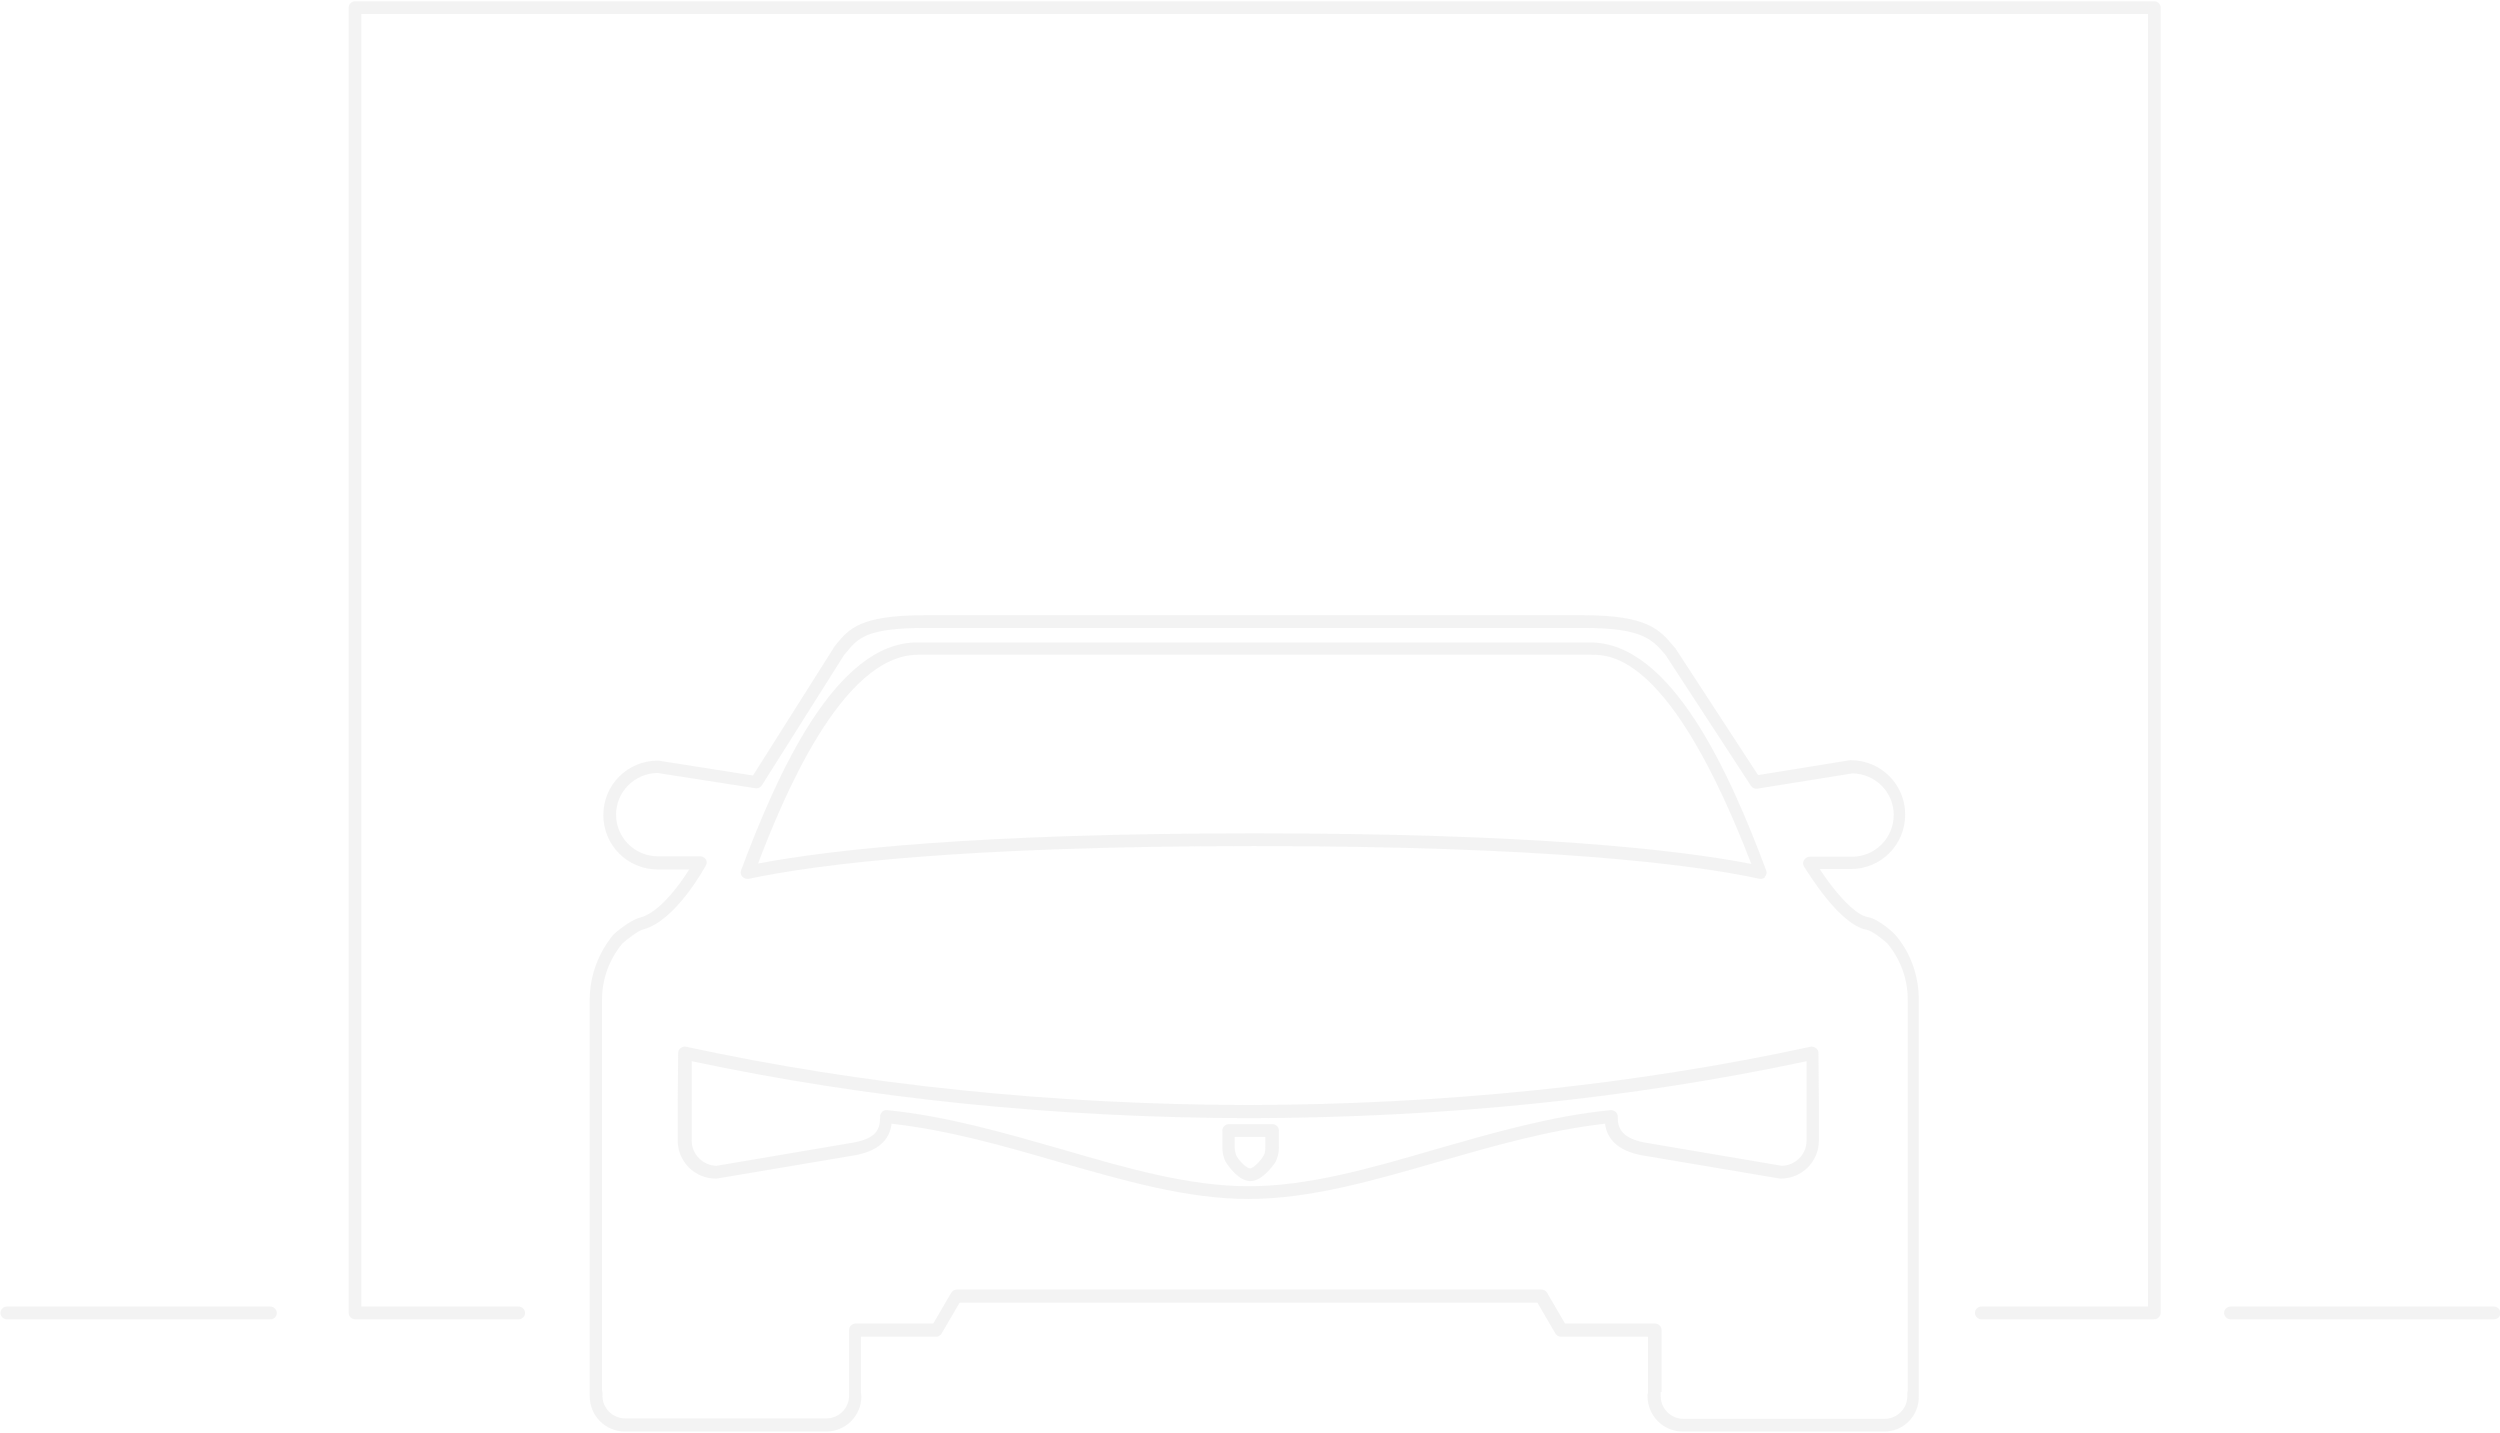
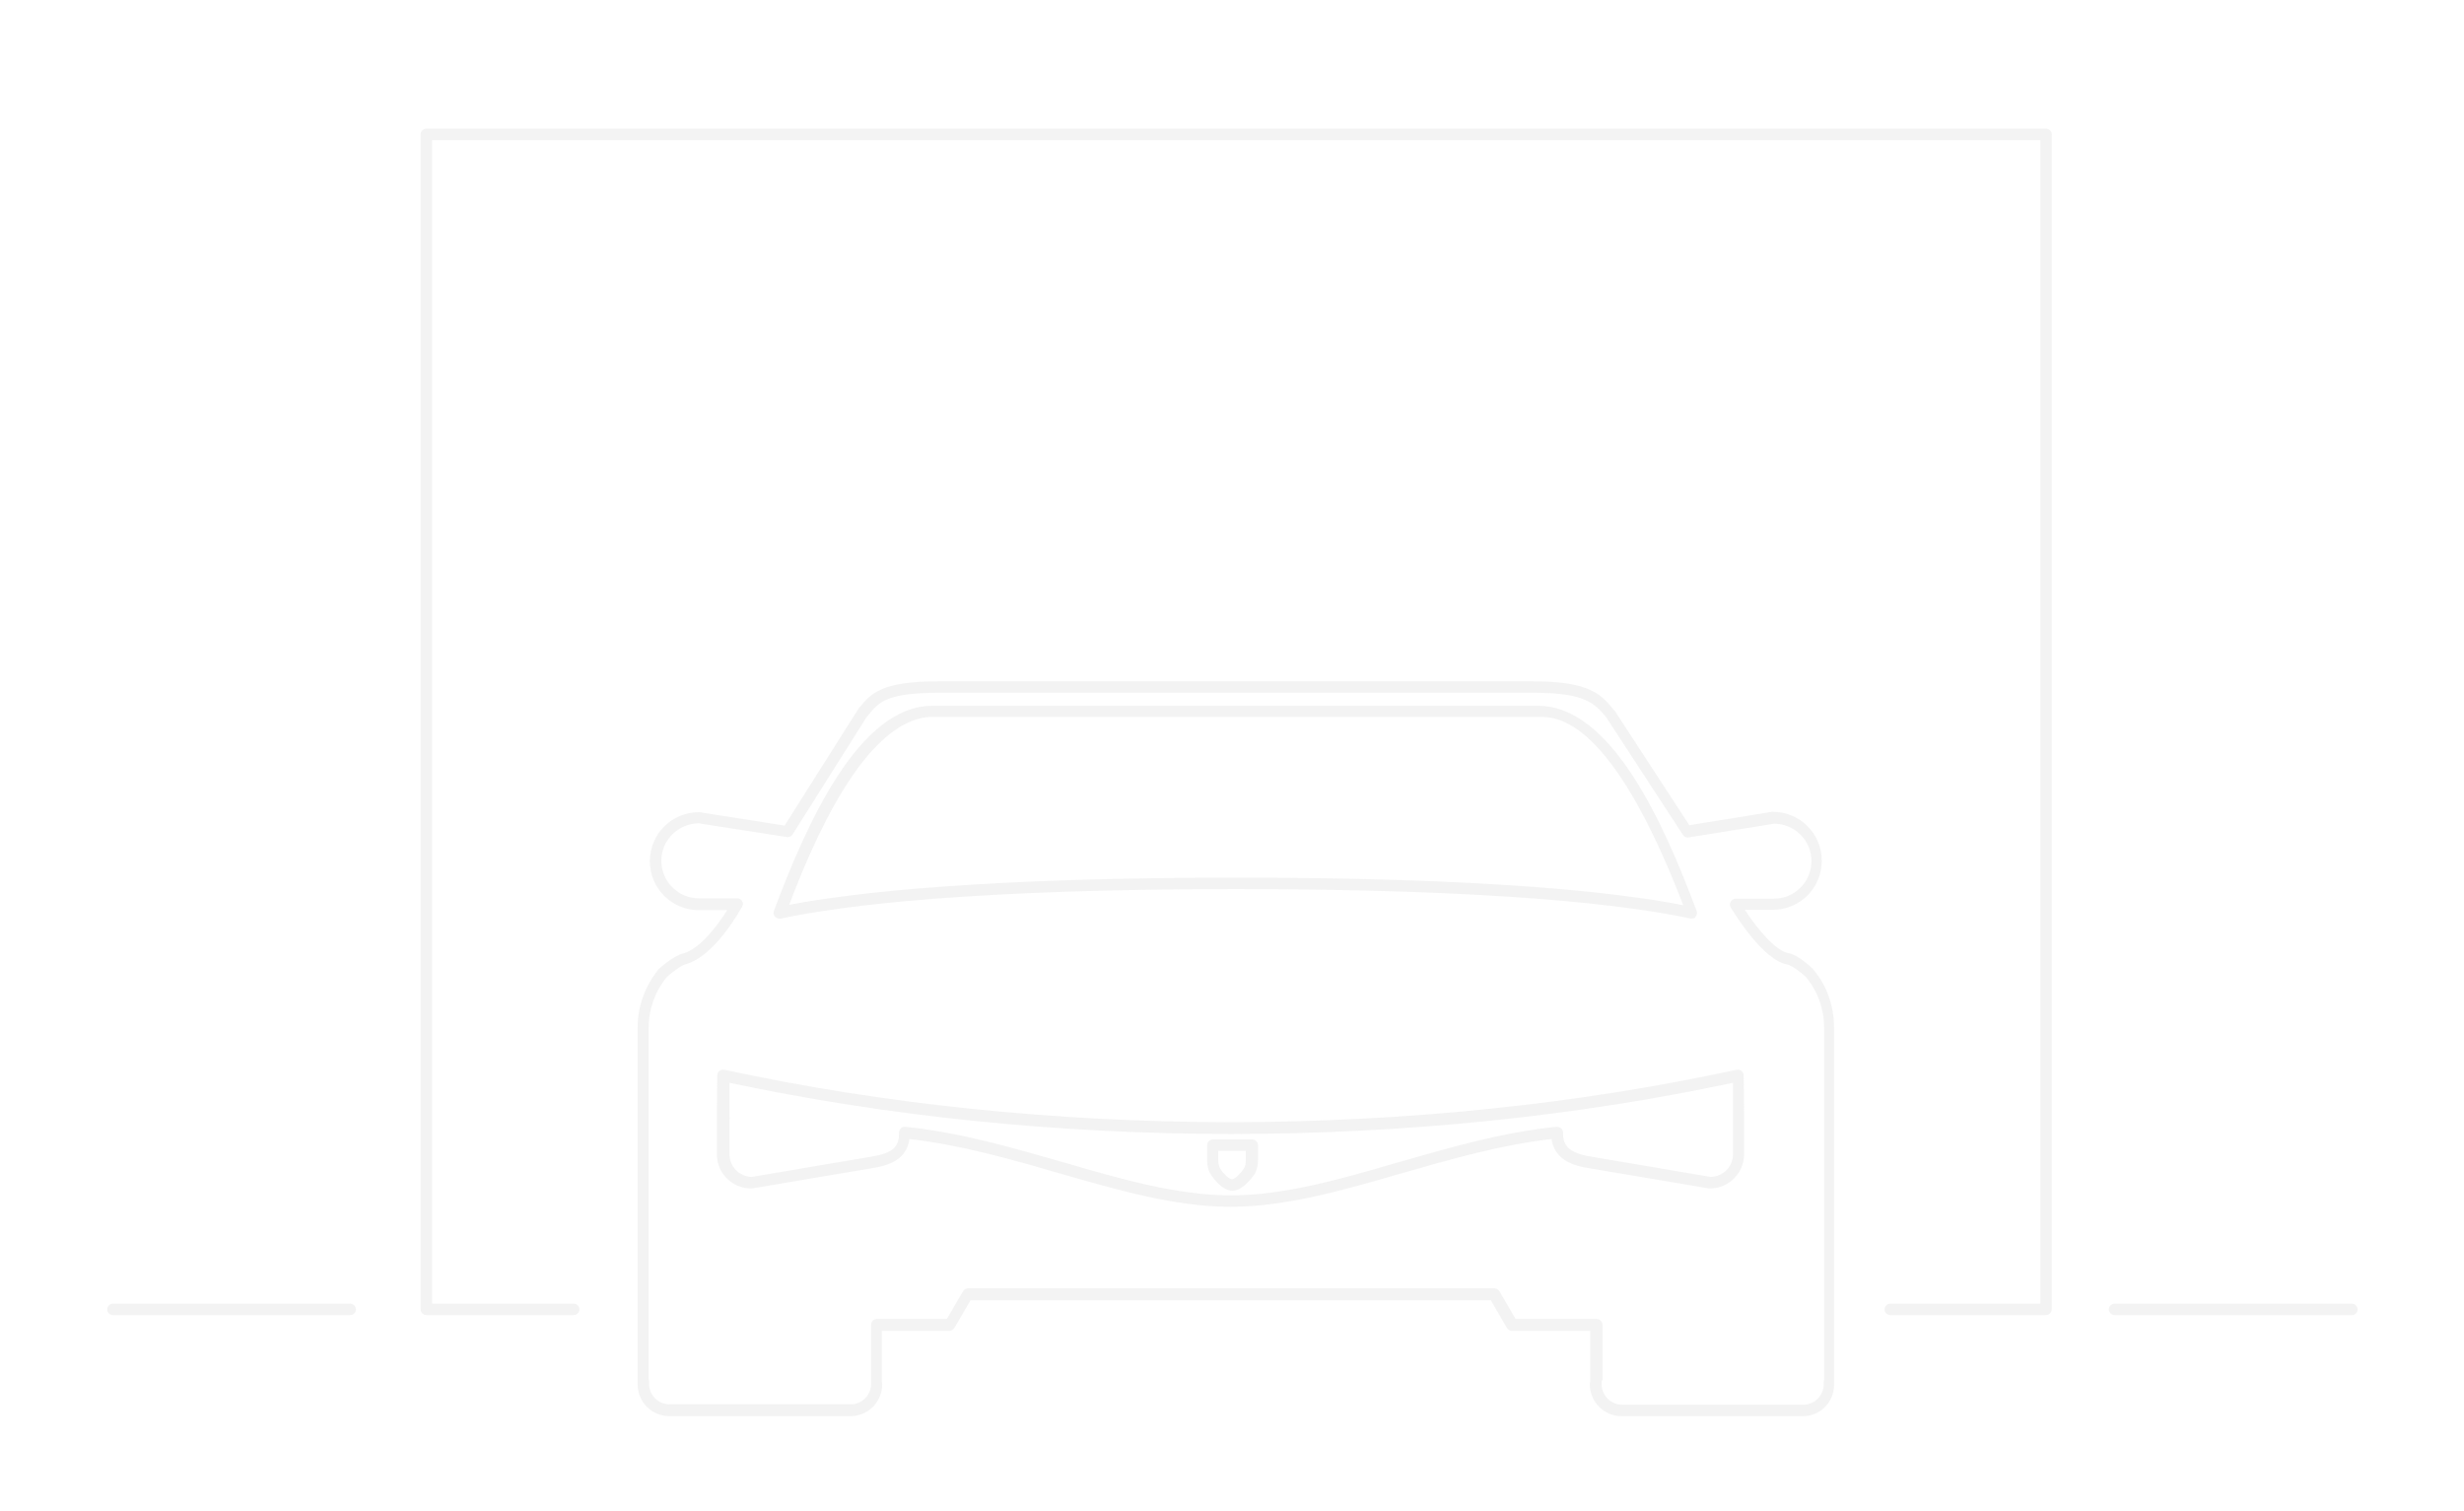
- <svg xmlns="http://www.w3.org/2000/svg" version="1.1" id="Layer_1" x="0px" y="0px" viewBox="0 0 588 337" style="enable-background:new 0 0 588 337;" xml:space="preserve">
+ <svg xmlns="http://www.w3.org/2000/svg" version="1.1" id="Layer_1" x="0px" y="0px" viewBox="0 0 643.8 394.6" style="enable-background:new 0 0 643.8 394.6;" xml:space="preserve">
  <style type="text/css">
	.st0{opacity:0.2;fill:#C4C4C4;enable-background:new    ;}
</style>
  <g>
-     <path class="st0" d="M445.7,219.8c0-0.1-3.8-3.7-6.4-4.1c-3.3-0.6-8.2-6.5-11.3-11.3h7.3c7.1,0,12.8-5.7,12.8-12.8   c0-7.1-5.7-12.8-12.8-12.8c0,0-0.1,0-0.2,0l-21.6,3.5L394,152.4l-0.1-0.1l-0.2-0.2c-3.3-4-6.2-7.4-21.3-7.4H217.5   c-15.2,0-17.8,3.2-20.8,6.8c-0.2,0.3-0.4,0.5-0.6,0.8c0,0.1-0.1,0.1-0.1,0.2l-18.9,29.9l-22.2-3.5c0,0-0.1,0-0.2,0   c-7.1,0-12.8,5.7-12.8,12.8c0,7.1,5.7,12.8,12.8,12.8h7.4c-2.5,4-7.2,10.2-11.5,11.3c-2.5,0.6-6.4,4-6.4,4.1   c-3.5,4.3-5.5,9.7-5.5,15.2v92.5c0,0.1,0,0.2,0,0.3c0,0.2,0,0.3,0,0.5c0,4.6,3.7,8.3,8.3,8.3h47.3c4.6,0,8.3-3.7,8.3-8.3   c0-0.3-0.1-0.5-0.1-0.8v-13.2h17.7c0.5,0,1-0.3,1.3-0.8l4.2-7.2h135.9l4.2,7.2c0.3,0.5,0.8,0.8,1.3,0.8h20.5v13.2   c-0.1,0.3-0.1,0.5-0.1,0.8c0,4.6,3.7,8.3,8.3,8.3h47.4c4.5,0,8.2-3.7,8.1-8.3c0-0.2,0-0.3,0-0.5c0-0.1,0-0.2,0-0.3v-92.5   c0-5.6-1.9-11-5.5-15.2L445.7,219.8z M448.7,327.1c-0.1,0.3-0.1,0.5-0.1,0.7v0.2c0,0.1,0,0.3,0,0.4c0,2.9-2.4,5.3-5.3,5.3h-47.4   c-2.9,0-5.3-2.4-5.3-5.3c0-0.2,0-0.3,0-0.4v-0.2c0-0.2,0-0.3,0-0.4h0.2v-14.6c0-0.8-0.7-1.5-1.5-1.5h-21.2l-4.2-7.2   c-0.3-0.5-0.8-0.8-1.3-0.8H225c-0.5,0-1,0.3-1.3,0.8l-4.2,7.2h-18.3c-0.8,0-1.5,0.7-1.5,1.5v14.5c0,0.1,0,0.3,0,0.4v0.2   c0,0.1,0,0.3,0,0.4c0,2.9-2.4,5.3-5.3,5.3H147c-2.9,0-5.3-2.4-5.3-5.3c0-0.2,0-0.3,0-0.4v-0.2c0-0.2,0-0.4-0.1-0.6v-92   c0-4.8,1.7-9.5,4.8-13.2c1.1-1,3.7-3,4.9-3.3c7.6-2,14.4-14.5,14.7-15s0.3-1,0-1.5c-0.3-0.4-0.8-0.7-1.3-0.7h-10   c-5.4,0-9.8-4.4-9.8-9.8c0-5.4,4.4-9.7,9.7-9.8l23.1,3.6c0.6,0.1,1.2-0.2,1.5-0.7l19.3-30.6c0.2-0.2,0.4-0.5,0.6-0.7   c2.7-3.3,4.7-5.7,18.5-5.7h155.1c13.7,0,16,2.8,19,6.3l20.1,30.8c0.3,0.5,0.9,0.8,1.5,0.7l22.4-3.6c5.4,0.1,9.7,4.4,9.7,9.8   c0,5.4-4.4,9.8-9.8,9.8h-10c-0.5,0-1,0.3-1.3,0.8s-0.3,1,0,1.5c0.9,1.4,8.4,13.8,14.8,14.9c1.1,0.2,3.5,2,4.8,3.2   c3.1,3.7,4.8,8.4,4.8,13.2V327.1z" />
-     <path class="st0" d="M176.1,206.7c16.4-3.5,50.4-7.7,118.9-7.7c68.6,0,102.5,4.2,118.9,7.7c0.1,0,0.2,0,0.3,0   c0.5,0,0.9-0.2,0.9-0.5c0.4-0.4,0.5-1,0.3-1.5c-8.6-23-22.3-53.6-41.4-53.6H215.7c-19.1,0-32.8,30.6-41.4,53.6   c-0.2,0.5-0.1,1.1,0.3,1.5C175,206.6,175.6,206.8,176.1,206.7z M215.9,154h158.4c4.6,0,18.7,0.1,37.6,49.2   c-17.4-3.4-51.5-7.2-116.8-7.2s-99.4,3.8-116.8,7.1C183.9,188.4,197.9,154,215.9,154z" />
-     <path class="st0" d="M427.1,246.5c-0.4-0.3-0.9-0.4-1.3-0.3c-41.6,9-86.1,13.6-132.2,13.7c-46.1-0.1-90.6-4.7-132.2-13.7   c-0.5-0.1-0.9,0-1.3,0.3c-0.4,0.3-0.6,0.7-0.6,1.2l-0.1,11.2c0,0.1,0,0.1,0,0.2c0,0.1,0,0.2,0,0.3v8.9c0,4.9,4,8.9,8.9,8.9   c0.1,0,0.2,0,0.3,0l32.6-5.5c5.2-1,8-3.4,8.5-7.4c13.3,1.5,26.3,5.2,39,8.9c15.7,4.5,30.5,8.8,44.9,8.8c14.5,0,29.3-4.3,44.9-8.8   c12.6-3.6,25.7-7.4,39-8.9c0.5,3.9,3.4,6.4,8.5,7.4l32.6,5.5c0.1,0,0.2,0,0.3,0c4.9,0,8.9-4,8.9-8.9v-8.9c0-0.1,0-0.2,0-0.3   c0,0,0-0.1,0-0.2l-0.1-11.2C427.7,247.2,427.5,246.8,427.1,246.5z M424.9,258.6c0,0.2,0,0.3,0,0.5c0,0.1,0,0.2,0,0.4v8.8   c0,3.2-2.6,5.8-5.8,5.9l-32.4-5.5c-5.5-1.1-6.2-3.6-6.2-5.9v-0.2c0-0.4-0.2-0.8-0.5-1.1c-0.4-0.3-0.8-0.4-1.2-0.4   c-14.1,1.4-27.8,5.4-41.1,9.2c-15.4,4.5-30,8.7-44,8.7s-28.6-4.2-44-8.7c-13.3-3.8-27-7.8-41.1-9.2c-0.1,0-0.2,0-0.2,0   c-0.4,0-0.8,0.2-0.9,0.4c-0.3,0.3-0.5,0.7-0.5,1.1v0.2c0,2.9-1,4.9-6.1,5.9l-32.4,5.5c-3.2-0.1-5.8-2.7-5.8-5.9v-8.9   c0-0.1,0-0.2,0-0.3c0.1-0.2,0-0.3,0-0.5v-9c41.4,8.8,85.5,13.3,131.1,13.4c45.7-0.1,89.8-4.6,131.1-13.4V258.6z" />
-     <path class="st0" d="M287.5,265.9v4c0,1.3,0.3,2.5,0.8,3.4c0.9,1.5,3.3,4.5,5.8,4.5s4.9-3,5.9-4.5c0.5-1,0.8-2.2,0.8-3.4v-4   c0-0.8-0.7-1.5-1.5-1.5H289C288.2,264.4,287.5,265.1,287.5,265.9z M290.4,267.4h7.2v2.5c0,0.8-0.1,1.4-0.4,1.9   c-0.8,1.4-2.5,3-3.2,3s-2.4-1.5-3.2-3c-0.2-0.5-0.4-1.2-0.4-1.9V267.4z" />
-     <path class="st0" d="M506.7,0.3H83.5C82.7,0.3,82,1,82,1.8v307c0,0.8,0.7,1.5,1.5,1.5H122c0.8,0,1.5-0.7,1.5-1.5s-0.7-1.5-1.5-1.5   H85V3.3h420.2v304H466c-0.8,0-1.5,0.7-1.5,1.5s0.7,1.5,1.5,1.5h40.6c0.9,0,1.5-0.6,1.6-1.5V1.8C508.2,1,507.5,0.3,506.7,0.3z" />
-     <path class="st0" d="M586.6,307.3h-62c-0.8,0-1.5,0.7-1.5,1.5s0.7,1.5,1.5,1.5h62c0.9,0,1.5-0.7,1.5-1.5S587.4,307.3,586.6,307.3z" />
-     <path class="st0" d="M63.6,307.3h-62c-0.8,0-1.5,0.7-1.5,1.5s0.7,1.5,1.5,1.5h62c0.9,0,1.5-0.7,1.5-1.5S64.4,307.3,63.6,307.3z" />
+     <path class="st0" d="M473.6,253.1c0-0.1-3.8-3.7-6.4-4.1c-3.3-0.6-8.2-6.5-11.3-11.3h7.3c7.1,0,12.8-5.7,12.8-12.8   s-5.7-12.8-12.8-12.8c0,0-0.1,0-0.2,0l-21.6,3.5l-19.5-29.9l-0.1-0.1l-0.2-0.2c-3.3-4-6.2-7.4-21.3-7.4H245.4   c-15.2,0-17.8,3.2-20.8,6.8c-0.2,0.3-0.4,0.5-0.6,0.8c0,0.1-0.1,0.1-0.1,0.2L205,215.7l-22.2-3.5c0,0-0.1,0-0.2,0   c-7.1,0-12.8,5.7-12.8,12.8s5.7,12.8,12.8,12.8h7.4c-2.5,4-7.2,10.2-11.5,11.3c-2.5,0.6-6.4,4-6.4,4.1c-3.5,4.3-5.5,9.7-5.5,15.2   v92.5c0,0.1,0,0.2,0,0.3c0,0.2,0,0.3,0,0.5c0,4.6,3.7,8.3,8.3,8.3h47.3c4.6,0,8.3-3.7,8.3-8.3c0-0.3-0.1-0.5-0.1-0.8v-13.2h17.7   c0.5,0,1-0.3,1.3-0.8l4.2-7.2h135.9l4.2,7.2c0.3,0.5,0.8,0.8,1.3,0.8h20.5v13.2c-0.1,0.3-0.1,0.5-0.1,0.8c0,4.6,3.7,8.3,8.3,8.3   h47.4c4.5,0,8.2-3.7,8.1-8.3c0-0.2,0-0.3,0-0.5c0-0.1,0-0.2,0-0.3v-92.5c0-5.6-1.9-11-5.5-15.2L473.6,253.1z M476.6,360.4   c-0.1,0.3-0.1,0.5-0.1,0.7v0.2c0,0.1,0,0.3,0,0.4c0,2.9-2.4,5.3-5.3,5.3h-47.4c-2.9,0-5.3-2.4-5.3-5.3c0-0.2,0-0.3,0-0.4v-0.2   c0-0.2,0-0.3,0-0.4h0.2v-14.6c0-0.8-0.7-1.5-1.5-1.5H396l-4.2-7.2c-0.3-0.5-0.8-0.8-1.3-0.8H252.9c-0.5,0-1,0.3-1.3,0.8l-4.2,7.2   h-18.3c-0.8,0-1.5,0.7-1.5,1.5v14.5c0,0.1,0,0.3,0,0.4v0.2c0,0.1,0,0.3,0,0.4c0,2.9-2.4,5.3-5.3,5.3h-47.4c-2.9,0-5.3-2.4-5.3-5.3   c0-0.2,0-0.3,0-0.4V361c0-0.2,0-0.4-0.1-0.6v-92c0-4.8,1.7-9.5,4.8-13.2c1.1-1,3.7-3,4.9-3.3c7.6-2,14.4-14.5,14.7-15s0.3-1,0-1.5   c-0.3-0.4-0.8-0.7-1.3-0.7h-10c-5.4,0-9.8-4.4-9.8-9.8c0-5.4,4.4-9.7,9.7-9.8l23.1,3.6c0.6,0.1,1.2-0.2,1.5-0.7l19.3-30.6   c0.2-0.2,0.4-0.5,0.6-0.7c2.7-3.3,4.7-5.7,18.5-5.7h155.1c13.7,0,16,2.8,19,6.3l20.1,30.8c0.3,0.5,0.9,0.8,1.5,0.7l22.4-3.6   c5.4,0.1,9.7,4.4,9.7,9.8c0,5.4-4.4,9.8-9.8,9.8h-10c-0.5,0-1,0.3-1.3,0.8s-0.3,1,0,1.5c0.9,1.4,8.4,13.8,14.8,14.9   c1.1,0.2,3.5,2,4.8,3.2c3.1,3.7,4.8,8.4,4.8,13.2V360.4z" />
+     <path class="st0" d="M204,240c16.4-3.5,50.4-7.7,118.9-7.7c68.6,0,102.5,4.2,118.9,7.7c0.1,0,0.2,0,0.3,0c0.5,0,0.9-0.2,0.9-0.5   c0.4-0.4,0.5-1,0.3-1.5c-8.6-23-22.3-53.6-41.4-53.6H243.6c-19.1,0-32.8,30.6-41.4,53.6c-0.2,0.5-0.1,1.1,0.3,1.5   S203.5,240.1,204,240z M243.8,187.3h158.4c4.6,0,18.7,0.1,37.6,49.2c-17.4-3.4-51.5-7.2-116.8-7.2s-99.4,3.8-116.8,7.1   C211.8,221.7,225.8,187.3,243.8,187.3z" />
+     <path class="st0" d="M455,279.8c-0.4-0.3-0.9-0.4-1.3-0.3c-41.6,9-86.1,13.6-132.2,13.7c-46.1-0.1-90.6-4.7-132.2-13.7   c-0.5-0.1-0.9,0-1.3,0.3c-0.4,0.3-0.6,0.7-0.6,1.2l-0.1,11.2c0,0.1,0,0.1,0,0.2s0,0.2,0,0.3v8.9c0,4.9,4,8.9,8.9,8.9   c0.1,0,0.2,0,0.3,0l32.6-5.5c5.2-1,8-3.4,8.5-7.4c13.3,1.5,26.3,5.2,39,8.9c15.7,4.5,30.5,8.8,44.9,8.8c14.5,0,29.3-4.3,44.9-8.8   c12.6-3.6,25.7-7.4,39-8.9c0.5,3.9,3.4,6.4,8.5,7.4l32.6,5.5c0.1,0,0.2,0,0.3,0c4.9,0,8.9-4,8.9-8.9v-8.9c0-0.1,0-0.2,0-0.3   c0,0,0-0.1,0-0.2l-0.1-11.2C455.6,280.5,455.4,280.1,455,279.8z M452.8,291.9c0,0.2,0,0.3,0,0.5c0,0.1,0,0.2,0,0.4v8.8   c0,3.2-2.6,5.8-5.8,5.9l-32.4-5.5c-5.5-1.1-6.2-3.6-6.2-5.9v-0.2c0-0.4-0.2-0.8-0.5-1.1c-0.4-0.3-0.8-0.4-1.2-0.4   c-14.1,1.4-27.8,5.4-41.1,9.2c-15.4,4.5-30,8.7-44,8.7s-28.6-4.2-44-8.7c-13.3-3.8-27-7.8-41.1-9.2c-0.1,0-0.2,0-0.2,0   c-0.4,0-0.8,0.2-0.9,0.4c-0.3,0.3-0.5,0.7-0.5,1.1v0.2c0,2.9-1,4.9-6.1,5.9l-32.4,5.5c-3.2-0.1-5.8-2.7-5.8-5.9v-8.9   c0-0.1,0-0.2,0-0.3c0.1-0.2,0-0.3,0-0.5v-9c41.4,8.8,85.5,13.3,131.1,13.4c45.7-0.1,89.8-4.6,131.1-13.4L452.8,291.9L452.8,291.9z" />
+     <path class="st0" d="M315.4,299.2v4c0,1.3,0.3,2.5,0.8,3.4c0.9,1.5,3.3,4.5,5.8,4.5s4.9-3,5.9-4.5c0.5-1,0.8-2.2,0.8-3.4v-4   c0-0.8-0.7-1.5-1.5-1.5h-10.3C316.1,297.7,315.4,298.4,315.4,299.2z M318.3,300.7h7.2v2.5c0,0.8-0.1,1.4-0.4,1.9   c-0.8,1.4-2.5,3-3.2,3s-2.4-1.5-3.2-3c-0.2-0.5-0.4-1.2-0.4-1.9V300.7z" />
+     <path class="st0" d="M534.6,33.6H111.4c-0.8,0-1.5,0.7-1.5,1.5v307c0,0.8,0.7,1.5,1.5,1.5h38.5c0.8,0,1.5-0.7,1.5-1.5   s-0.7-1.5-1.5-1.5h-37v-304h420.2v304h-39.2c-0.8,0-1.5,0.7-1.5,1.5s0.7,1.5,1.5,1.5h40.6c0.9,0,1.5-0.6,1.6-1.5v-307   C536.1,34.3,535.4,33.6,534.6,33.6z" />
+     <path class="st0" d="M614.5,340.6h-62c-0.8,0-1.5,0.7-1.5,1.5s0.7,1.5,1.5,1.5h62c0.9,0,1.5-0.7,1.5-1.5S615.3,340.6,614.5,340.6z" />
+     <path class="st0" d="M91.5,340.6h-62c-0.8,0-1.5,0.7-1.5,1.5s0.7,1.5,1.5,1.5h62c0.9,0,1.5-0.7,1.5-1.5S92.3,340.6,91.5,340.6z" />
  </g>
</svg>
